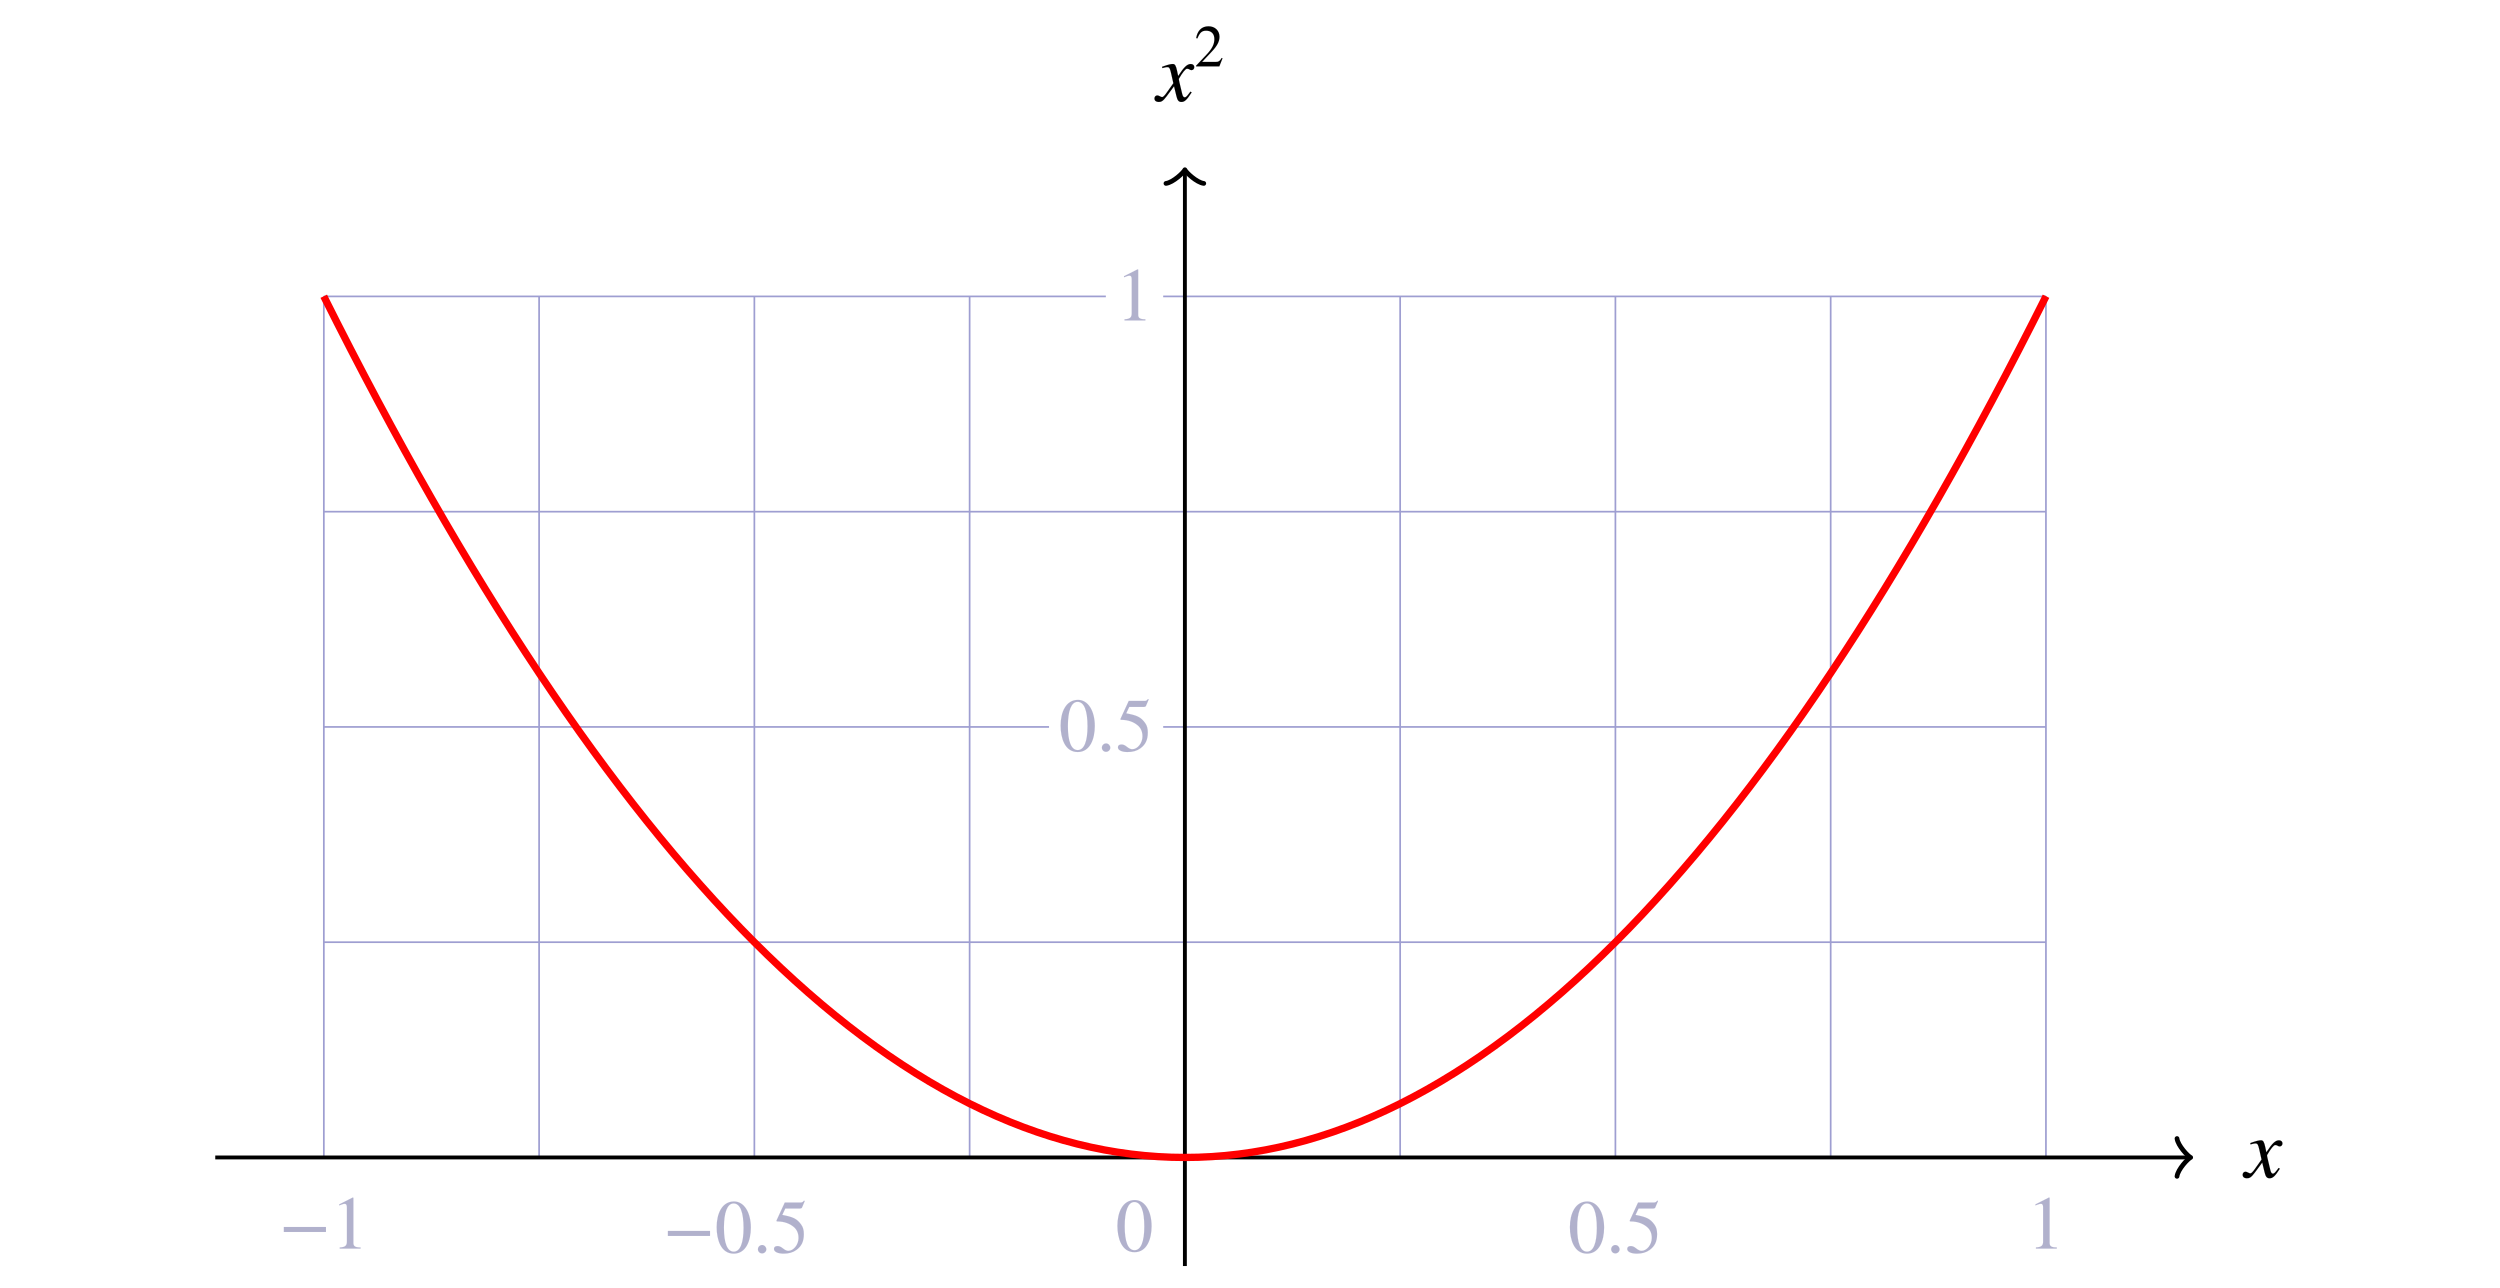
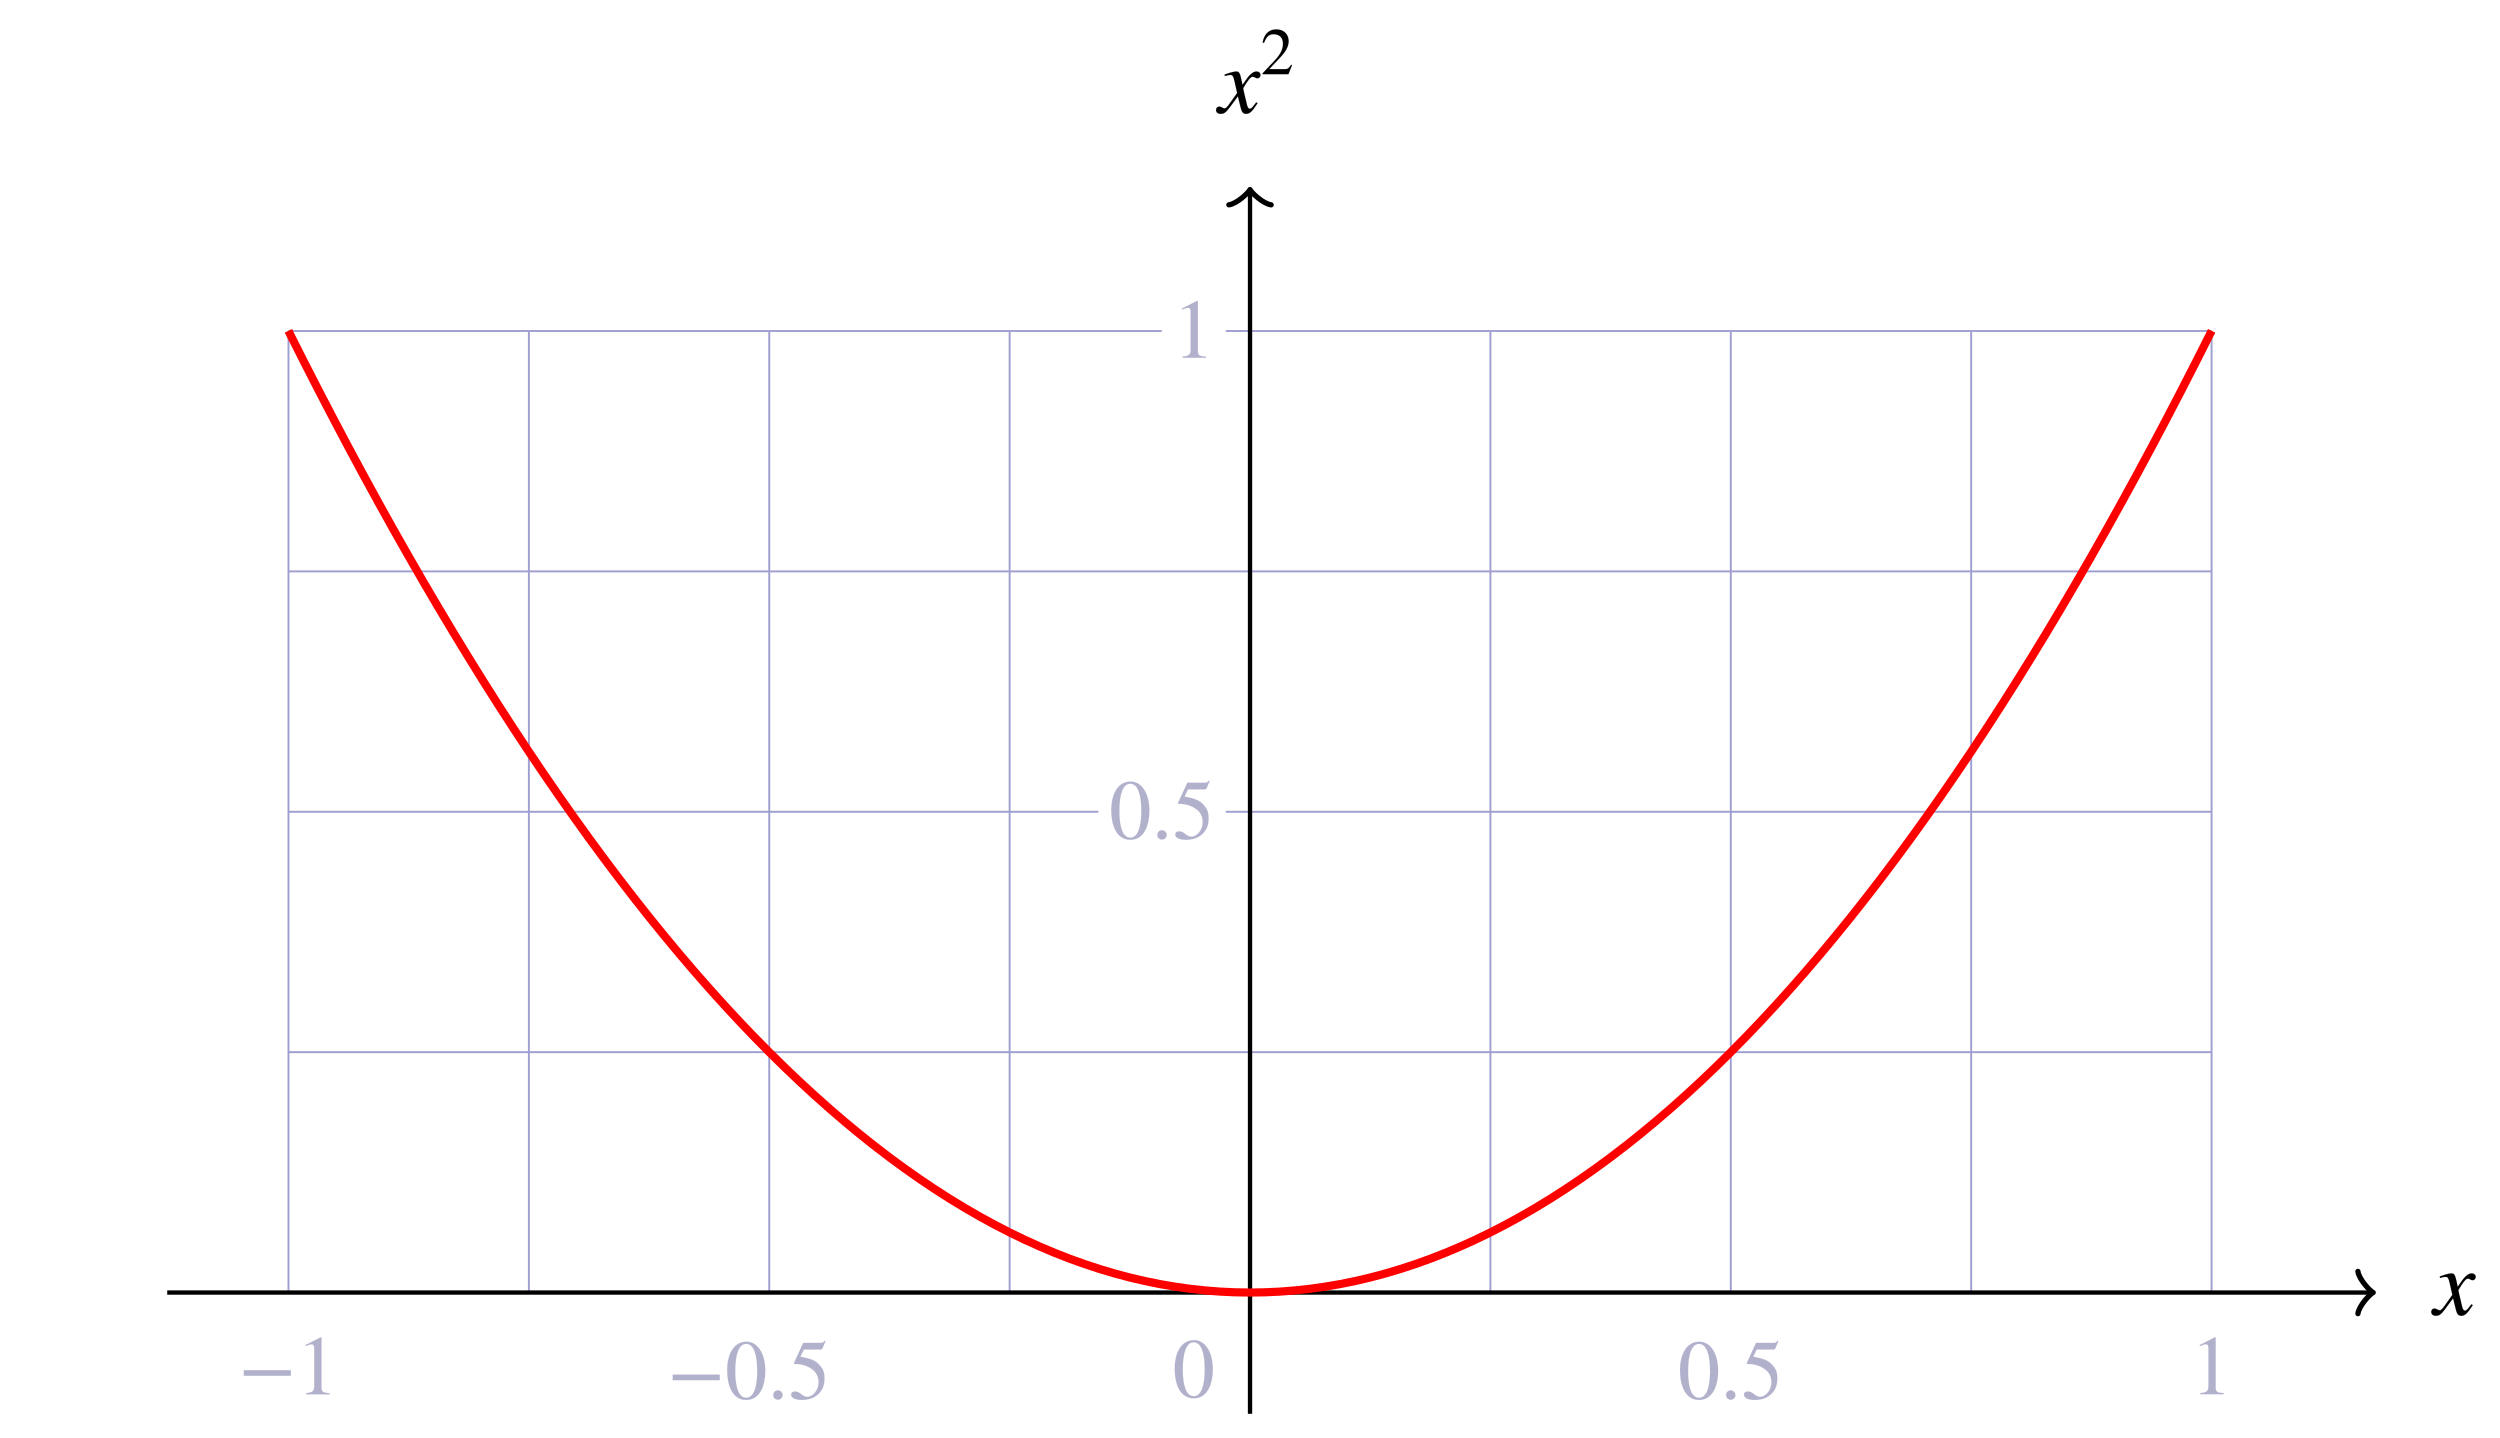
- <svg xmlns="http://www.w3.org/2000/svg" xmlns:xlink="http://www.w3.org/1999/xlink" preserveAspectRatio="none" viewBox="-75.2 -68.829 580.688 299.069" width="580.688" height="299.069" version="1.1" id="svg1119">
+ <svg xmlns="http://www.w3.org/2000/svg" xmlns:xlink="http://www.w3.org/1999/xlink" preserveAspectRatio="none" viewBox="-75.2 -68.829 520 299.069" width="520" height="299.069" version="1.1" id="svg1119">
  <style type="text/css" id="style996">
        .grid {
            stroke: #9e9ed1;
            stroke-width: 0.4;
            display: block;
        }
        .axes {
            stroke: #000000;
            stroke-width: 0.9;
        }
        .arrows {
            stroke-width: 1.1;
            stroke: #000000;
            fill: none;
            stroke-linecap: round;
            stroke-linejoin: round;
        }
        .axes-labels {
            stroke-width: 0;
            stroke: #000000;
            fill: #000000;
        }
        .notch-labels-in-grid {
            stroke-width: 0;
            stroke: #b8b8de;
            fill: #b1b1cc;
        }
        .dots-full {
            stroke-width: 1.5;
            stroke: #ff0000;
            fill: #ff0000;
        }
        .graph {
            stroke: #ff0000;
            stroke-width: 1.7;
            fill: none;
        }
        .viewbox {
            fill: none;
            stroke-width: 2;
            stroke: #ff000088;
            display: none;
        }
        .labelbox {
            fill: none;
            stroke-width: 2;
            stroke: #00ff0088;
            display: none;
        }
    </style>
  <defs id="defs1005">
-     <path id="STIXWEBMAINI-78" stroke-width="1" d="M243 355l12 -57c70 107 107 143 151 143c24 0 41 -15 41 -37c0 -21 -14 -36 -34 -36c-19 0 -28 17 -52 17c-18 0 -54 -44 -98 -121c0 -7 2 -21 8 -45l32 -134c7 -28 16 -41 30 -41c13 0 24 10 47 40c9 12 13 18 21 28l15 -9c-58 -90 -84 -114 -122 -114 c-32 0 -47 18 -59 68l-29 119l-88 -119c-44 -59 -64 -68 -95 -68s-50 16 -50 42c0 20 14 36 34 36c9 0 19 -4 32 -11c10 -6 20 -9 26 -9c11 0 30 19 51 49l82 116l-28 124c-14 60 -21 68 -46 68c-8 0 -20 -2 -39 -7l-18 -5l-3 16l11 4c61 22 94 29 117 29 c25 0 37 -18 51 -86Z" />
-     <path id="STIXWEBMAIN-32" stroke-width="1" d="M474 137l-54 -137h-391v12l178 189c94 99 130 175 130 260c0 91 -54 141 -139 141c-72 0 -107 -32 -147 -130l-21 5c21 117 85 199 208 199c113 0 185 -77 185 -176c0 -79 -39 -154 -128 -248l-165 -176h234c42 0 63 11 96 67Z" />
-     <path id="STIXWEBMAIN-2212" stroke-width="1" d="M621 220h-557v66h557v-66Z" />
-     <path id="STIXWEBMAIN-31" stroke-width="1" d="M394 0h-276v15c74 4 95 25 95 80v449c0 34 -9 49 -30 49c-10 0 -27 -5 -45 -12l-27 -10v14l179 91l9 -3v-597c0 -43 20 -61 95 -61v-15Z" />
-     <path id="STIXWEBMAIN-30" stroke-width="1" d="M476 330c0 -172 -63 -344 -226 -344c-171 0 -226 186 -226 350c0 177 69 340 230 340c131 0 222 -141 222 -346zM380 325c0 208 -44 325 -132 325c-83 0 -128 -118 -128 -321s44 -317 130 -317c85 0 130 115 130 313Z" />
-     <path id="STIXWEBMAIN-2E" stroke-width="1" d="M181 43c0 -29 -26 -54 -56 -54c-31 0 -55 24 -55 55s25 56 56 56c29 0 55 -27 55 -57Z" />
-     <path id="STIXWEBMAIN-35" stroke-width="1" d="M438 681l-36 -85c-3 -7 -11 -13 -27 -13h-194l-40 -85c143 -27 193 -49 250 -128c26 -36 35 -74 35 -127c0 -96 -30 -158 -98 -208c-47 -34 -102 -49 -170 -49c-75 0 -127 24 -127 62c0 25 17 38 45 38c23 0 42 -5 74 -31c28 -23 51 -32 71 -32c70 0 135 83 135 169 c0 64 -22 114 -67 150c-47 38 -117 70 -213 70c-9 0 -12 2 -12 8c0 2 1 5 1 5l109 237h207c23 0 32 5 48 26Z" />
+     <path id="STIXWEBMAINI-78" stroke-width="1" d="m 243,355 12,-57 c 70,107 107,143 151,143 24,0 41,-15 41,-37 0,-21 -14,-36 -34,-36 -19,0 -28,17 -52,17 -18,0 -54,-44 -98,-121 0,-7 2,-21 8,-45 L 303,85 c 7,-28 16,-41 30,-41 13,0 24,10 47,40 9,12 13,18 21,28 l 15,-9 C 358,13 332,-11 294,-11 262,-11 247,7 235,57 L 206,176 118,57 C 74,-2 54,-11 23,-11 c -31,0 -50,16 -50,42 0,20 14,36 34,36 9,0 19,-4 32,-11 10,-6 20,-9 26,-9 11,0 30,19 51,49 l 82,116 -28,124 c -14,60 -21,68 -46,68 -8,0 -20,-2 -39,-7 l -18,-5 -3,16 11,4 c 61,22 94,29 117,29 25,0 37,-18 51,-86 z" />
+     <path id="STIXWEBMAIN-32" stroke-width="1" d="M 474,137 420,0 H 29 v 12 l 178,189 c 94,99 130,175 130,260 0,91 -54,141 -139,141 C 126,602 91,570 51,472 l -21,5 c 21,117 85,199 208,199 113,0 185,-77 185,-176 0,-79 -39,-154 -128,-248 L 130,76 h 234 c 42,0 63,11 96,67 z" />
+     <path id="STIXWEBMAIN-2212" stroke-width="1" d="M 621,220 H 64 v 66 h 557 z" />
+     <path id="STIXWEBMAIN-31" stroke-width="1" d="M 394,0 H 118 v 15 c 74,4 95,25 95,80 v 449 c 0,34 -9,49 -30,49 -10,0 -27,-5 -45,-12 l -27,-10 v 14 l 179,91 9,-3 V 76 c 0,-43 20,-61 95,-61 z" />
+     <path id="STIXWEBMAIN-30" stroke-width="1" d="M 476,330 C 476,158 413,-14 250,-14 79,-14 24,172 24,336 24,513 93,676 254,676 385,676 476,535 476,330 Z m -96,-5 C 380,533 336,650 248,650 165,650 120,532 120,329 120,126 164,12 250,12 c 85,0 130,115 130,313 z" />
+     <path id="STIXWEBMAIN-2E" stroke-width="1" d="m 181,43 c 0,-29 -26,-54 -56,-54 -31,0 -55,24 -55,55 0,31 25,56 56,56 29,0 55,-27 55,-57 z" />
+     <path id="STIXWEBMAIN-35" stroke-width="1" d="m 438,681 -36,-85 c -3,-7 -11,-13 -27,-13 H 181 L 141,498 C 284,471 334,449 391,370 417,334 426,296 426,243 426,147 396,85 328,35 281,1 226,-14 158,-14 83,-14 31,10 31,48 c 0,25 17,38 45,38 23,0 42,-5 74,-31 28,-23 51,-32 71,-32 70,0 135,83 135,169 0,64 -22,114 -67,150 -47,38 -117,70 -213,70 -9,0 -12,2 -12,8 0,2 1,5 1,5 l 109,237 h 207 c 23,0 32,5 48,26 z" />
  </defs>
  <g id="grid">
-     <path class="grid" d="M 0.02,200.04 V 0" id="path1009" />
-     <path class="grid" d="M 50.02,200.04 V 0" id="path1011" />
-     <path class="grid" d="M 100.02,200.04 V 0" id="path1013" />
-     <path class="grid" d="M 150.02,200.04 V 0" id="path1015" />
-     <path class="grid" d="M 200.02,200.04 V 0" id="path1017" />
-     <path class="grid" d="M 250.02,200.04 V 0" id="path1019" />
-     <path class="grid" d="M 300.02,200.04 V 0" id="path1021" />
-     <path class="grid" d="M 350.02,200.04 V 0" id="path1023" />
-     <path class="grid" d="M 400.02,200.04 V 0" id="path1025" />
-     <path class="grid" d="M 0,200.02 H 400.04" id="path1027" />
-     <path class="grid" d="M 0,150.02 H 400.04" id="path1029" />
-     <path class="grid" d="M 0,100.02 H 168.466 M 194.98,100.02 H 400.04" id="path1031" />
-     <path class="grid" d="M 0,50.02 H 400.04" id="path1033" />
-     <path class="grid" d="M 0,0.02 H 181.662 M 194.98,0.02 H 400.04" id="path1035" />
+     <path class="grid" d="M -15.196,200.04 V 0" id="path1009" />
+     <path class="grid" d="M 34.804,200.04 V 0" id="path1011" />
+     <path class="grid" d="M 84.804,200.04 V 0" id="path1013" />
+     <path class="grid" d="M 134.804,200.04 V 0" id="path1015" />
+     <path class="grid" d="M 184.804,200.04 V 0" id="path1017" />
+     <path class="grid" d="M 234.804,200.04 V 0" id="path1019" />
+     <path class="grid" d="M 284.804,200.04 V 0" id="path1021" />
+     <path class="grid" d="M 334.804,200.04 V 0" id="path1023" />
+     <path class="grid" d="M 384.804,200.04 V 0" id="path1025" />
+     <path class="grid" d="M -15.216,200.02 H 384.824" id="path1027" />
+     <path class="grid" d="M -15.216,150.02 H 384.824" id="path1029" />
+     <path class="grid" d="M -15.216,100.02 H 153.25 m 26.514,0 h 205.06" id="path1031" />
+     <path class="grid" d="M -15.216,50.02 H 384.824" id="path1033" />
+     <path class="grid" d="M -15.216,0.02 H 166.447 m 13.318,0 h 205.06" id="path1035" />
  </g>
  <g id="axes">
-     <path class="axes" d="M -25.2,200.02 H 433.64" id="path1038" />
-     <path class="axes" d="M 200.02,225.24 V -29.4" id="path1040" />
+     <path class="axes" d="M -40.416,200.02 H 418.424" id="path1038" />
+     <path class="axes" d="M 184.804,225.24 V -29.4" id="path1040" />
  </g>
  <g id="axes arrows">
-     <path class="arrows" d="M 430.466,195.625 C 430.676,197.269 433.004,199.739 433.64,200.02 C 433.004,200.292 430.676,202.762 430.466,204.406" id="path1043" />
-     <path class="arrows" d="M 195.625,-26.226 C 197.269,-26.436 199.739,-28.764 200.02,-29.4 C 200.292,-28.764 202.762,-26.436 204.406,-26.226" id="path1045" />
+     <path class="arrows" d="m 415.25,195.625 c 0.21,1.644 2.538,4.113 3.174,4.395 -0.636,0.272 -2.964,2.742 -3.174,4.386" id="path1043" />
+     <path class="arrows" d="m 180.41,-26.226 c 1.644,-0.21 4.113,-2.538 4.395,-3.174 0.272,0.636 2.742,2.964 4.386,3.174" id="path1045" />
  </g>
  <g id="axes labels">
-     <g class="axes-labels" transform="translate(446.24 204.6401)scale(0.019511,-0.019511)" id="g1050">
+     <g class="axes-labels" transform="matrix(0.019511,0,0,-0.019511,431.0244,204.6401)" id="g1050">
      <use xlink:href="#STIXWEBMAINI-78" x="0" y="0" id="use1048" />
    </g>
-     <path class="labelbox" d="M 446.24,206.681 H 455.488 V 194.602 H 446.24 Z" id="path1052" />
-     <g class="axes-labels" transform="translate(193.4806 -45.36)scale(0.019506,-0.019506)" id="g1058">
+     <path class="labelbox" d="m 446.24,206.681 h 9.248 V 194.602 H 446.24 Z" id="path1052" />
+     <g class="axes-labels" transform="matrix(0.019506,0,0,-0.019506,178.265,-45.36)" id="g1058">
      <use xlink:href="#STIXWEBMAINI-78" x="0" y="0" id="use1054" />
      <use transform="scale(0.707)" xlink:href="#STIXWEBMAIN-32" x="634" y="583" id="use1056" />
    </g>
-     <path class="labelbox" d="M 193.481,-43.268 H 211.599 V -63.829 H 193.481 Z" id="path1060" />
+     <path class="labelbox" d="m 193.481,-43.268 h 18.119 v -20.561 h -18.119 z" id="path1060" />
  </g>
  <g id="graphs">
-     <path class="graph" d="M 0,-0.02 C 133.347,266.7 266.693,266.7 400.04,-0.02" id="path1063" />
+     <path class="graph" d="M -15.216,-0.02 C 118.131,266.7 251.478,266.7 384.824,-0.02" id="path1063" />
  </g>
  <g id="top dots" style="display:none">
-     <circle class="dots-full" cx="0.02" cy="0.02" r="3.2" id="circle1066" />
-     <circle class="dots-full" cx="400.02" cy="0.02" r="3.2" id="circle1068" />
+     <circle class="dots-full" cx="-15.196" cy="0.02" r="3.2" id="circle1066" />
+     <circle class="dots-full" cx="384.804" cy="0.02" r="3.2" id="circle1068" />
  </g>
  <g id="notch labels">
-     <g class="notch-labels-in-grid" transform="translate(-10.3939 221.193)scale(0.017561,-0.017561)" id="g1075">
+     <g class="notch-labels-in-grid" transform="matrix(0.017561,0,0,-0.017561,-25.60949,221.193)" id="g1075">
      <use xlink:href="#STIXWEBMAIN-2212" x="0" y="0" id="use1071" />
      <use xlink:href="#STIXWEBMAIN-31" x="685" y="0" id="use1073" />
    </g>
-     <g class="notch-labels-in-grid" transform="translate(78.81378 222.1136)scale(0.017559,-0.017559)" id="g1087">
+     <g class="notch-labels-in-grid" transform="matrix(0.017559,0,0,-0.017559,63.59819,222.1136)" id="g1087">
      <use xlink:href="#STIXWEBMAIN-2212" x="0" y="0" id="use1077" />
-       <g transform="translate(685,0)" id="g1085">
+       <g transform="translate(685)" id="g1085">
        <use xlink:href="#STIXWEBMAIN-30" id="use1079" />
        <use xlink:href="#STIXWEBMAIN-2E" x="500" y="0" id="use1081" />
        <use xlink:href="#STIXWEBMAIN-35" x="751" y="0" id="use1083" />
      </g>
    </g>
-     <g class="notch-labels-in-grid" transform="translate(183.928 221.7794)scale(0.017552,-0.017552)" id="g1091">
+     <g class="notch-labels-in-grid" transform="matrix(0.017552,0,0,-0.017552,168.7123,221.7794)" id="g1091">
      <use xlink:href="#STIXWEBMAIN-30" x="0" y="0" id="use1089" />
    </g>
-     <g class="notch-labels-in-grid" transform="translate(289.0315 222.1147)scale(0.01756,-0.01756)" id="g1099">
+     <g class="notch-labels-in-grid" transform="matrix(0.01756,0,0,-0.01756,273.8159,222.1147)" id="g1099">
      <use xlink:href="#STIXWEBMAIN-30" id="use1093" />
      <use xlink:href="#STIXWEBMAIN-2E" x="500" y="0" id="use1095" />
      <use xlink:href="#STIXWEBMAIN-35" x="751" y="0" id="use1097" />
    </g>
-     <g class="notch-labels-in-grid" transform="translate(395.6276 221.1841)scale(0.017552,-0.017552)" id="g1103">
+     <g class="notch-labels-in-grid" transform="matrix(0.017552,0,0,-0.017552,380.412,221.1841)" id="g1103">
      <use xlink:href="#STIXWEBMAIN-31" x="0" y="0" id="use1101" />
    </g>
-     <g class="notch-labels-in-grid" transform="translate(170.7344 105.6053)scale(0.01756,-0.01756)" id="g1111">
+     <g class="notch-labels-in-grid" transform="matrix(0.01756,0,0,-0.01756,155.5188,105.6053)" id="g1111">
      <use xlink:href="#STIXWEBMAIN-30" id="use1105" />
      <use xlink:href="#STIXWEBMAIN-2E" x="500" y="0" id="use1107" />
      <use xlink:href="#STIXWEBMAIN-35" x="751" y="0" id="use1109" />
    </g>
-     <g class="notch-labels-in-grid" transform="translate(183.9288 5.59998)scale(0.017552,-0.017552)" id="g1115">
+     <g class="notch-labels-in-grid" transform="matrix(0.017552,0,0,-0.017552,168.7131,5.59998)" id="g1115">
      <use xlink:href="#STIXWEBMAIN-31" x="0" y="0" id="use1113" />
    </g>
  </g>
  <rect id="viewbox" class="viewbox" x="-75.2" y="-68.829" width="580.688" height="299.069" />
</svg>
